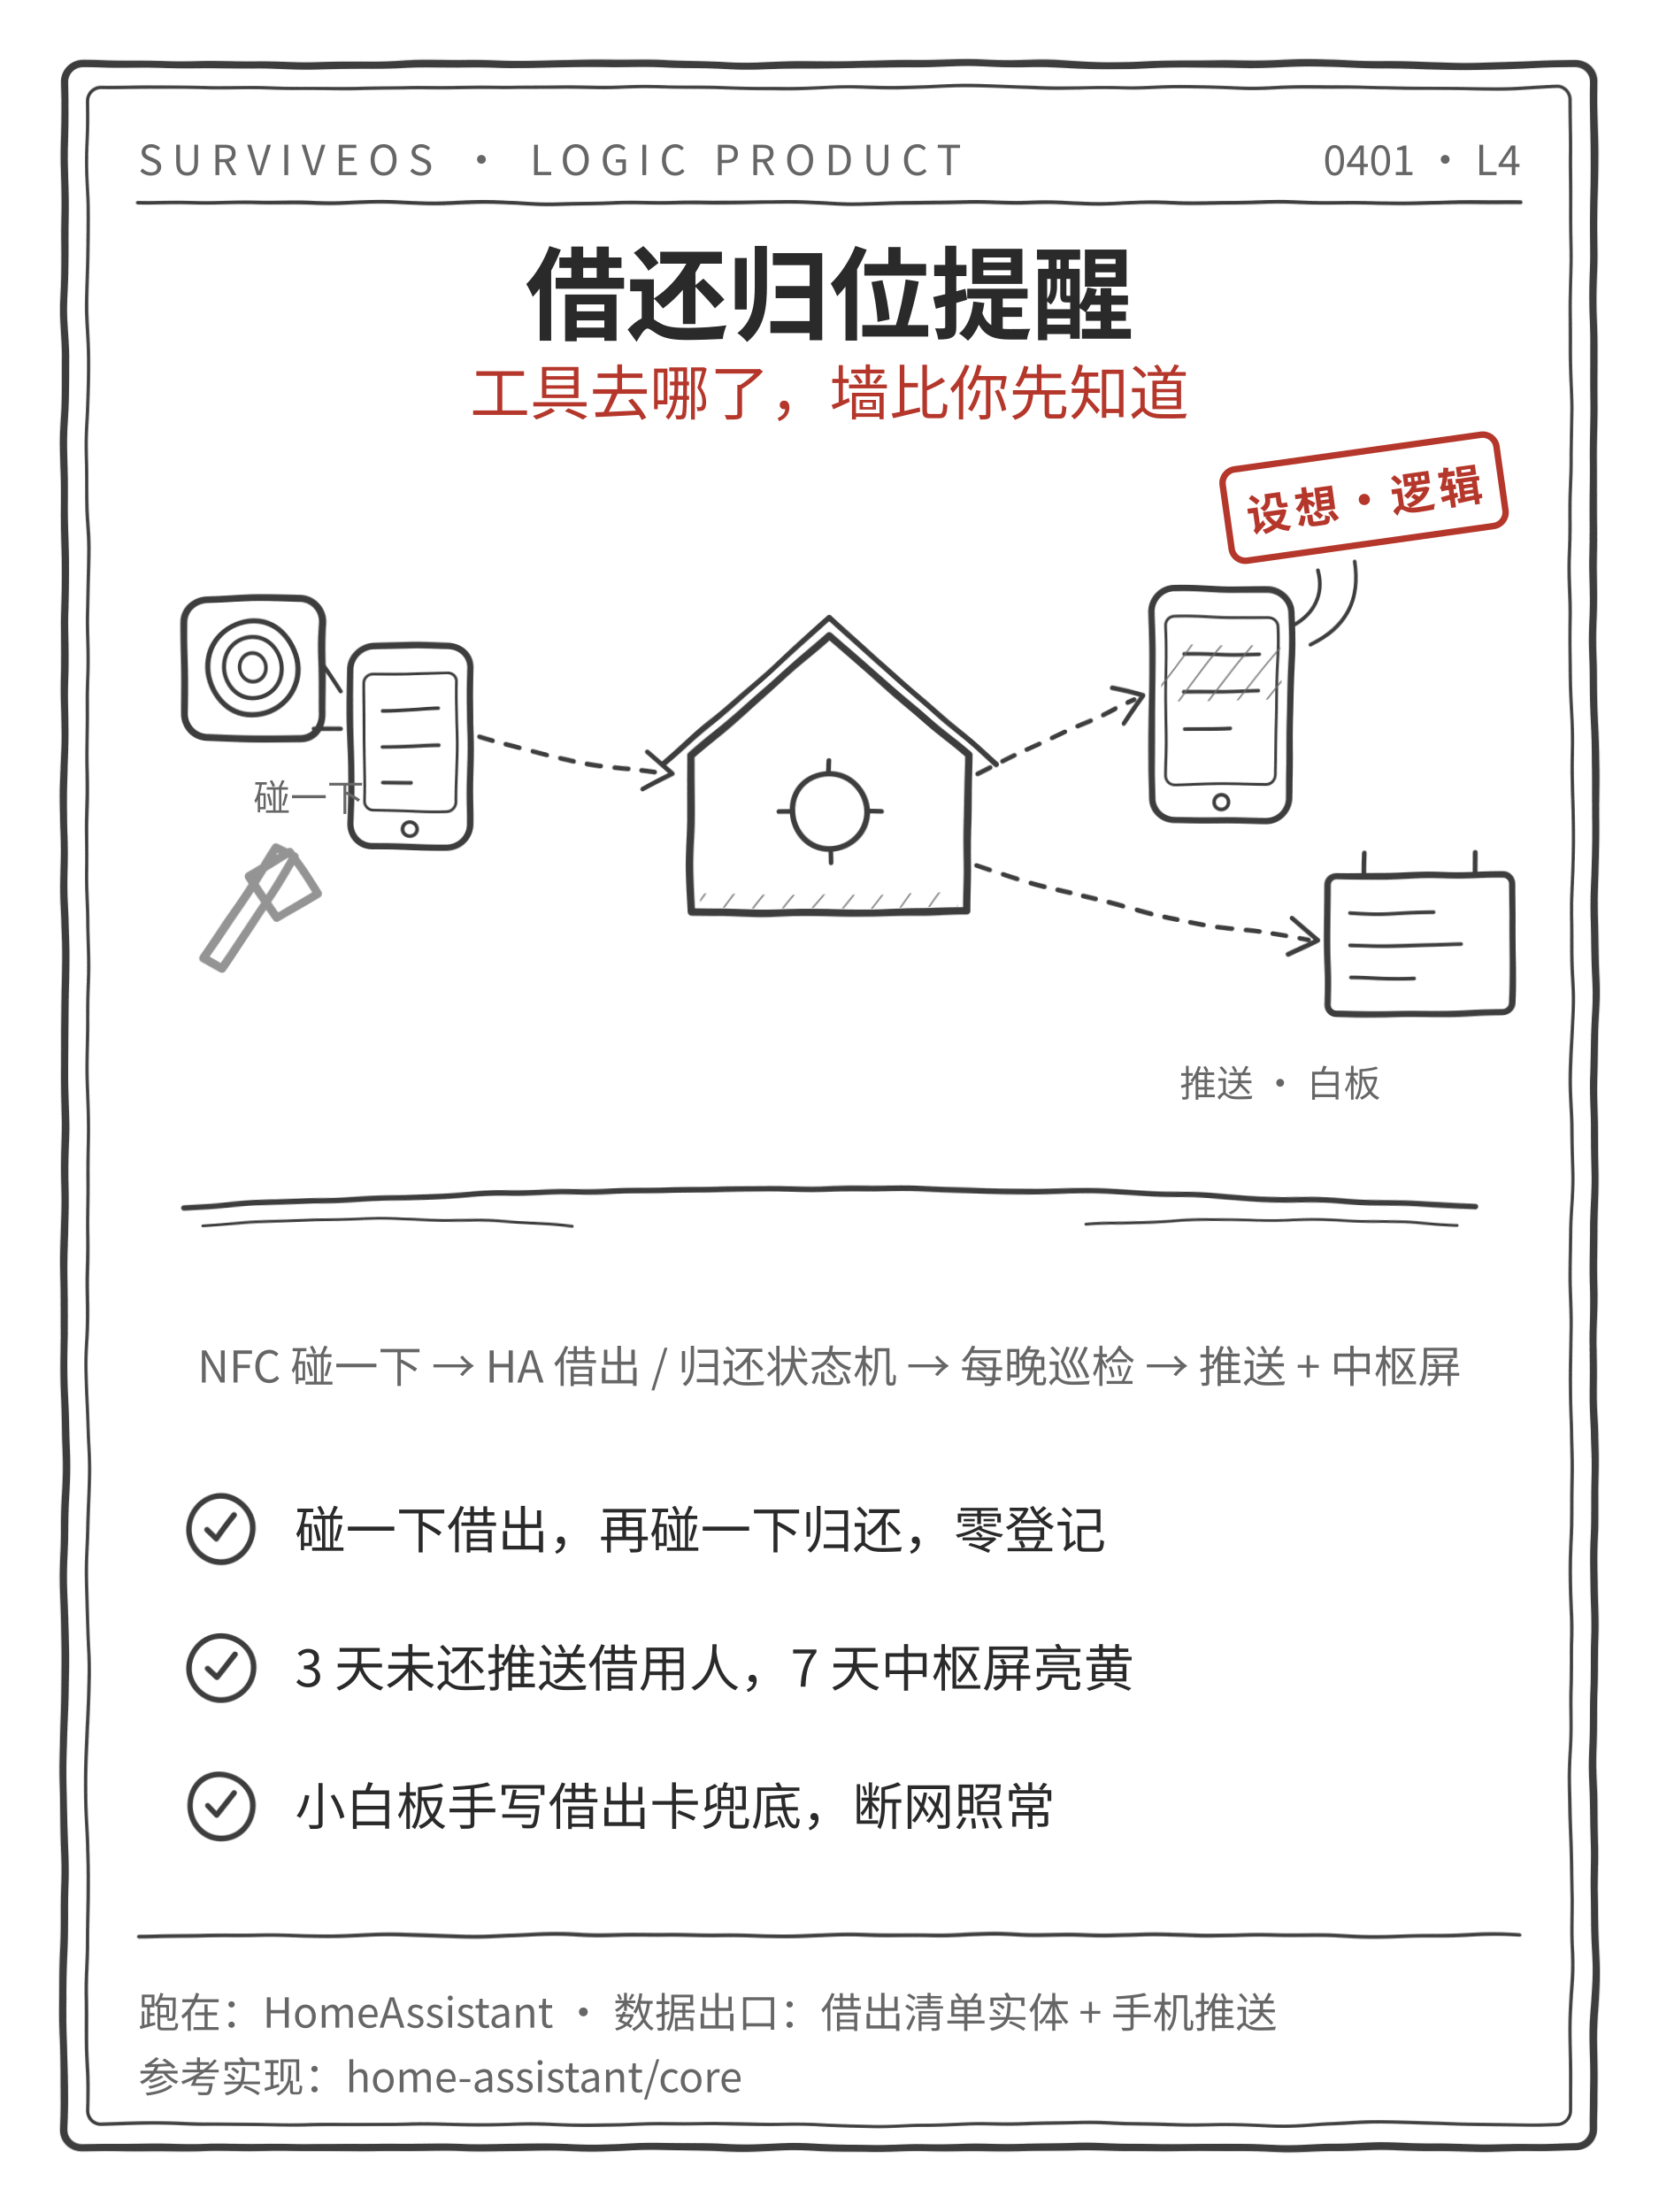
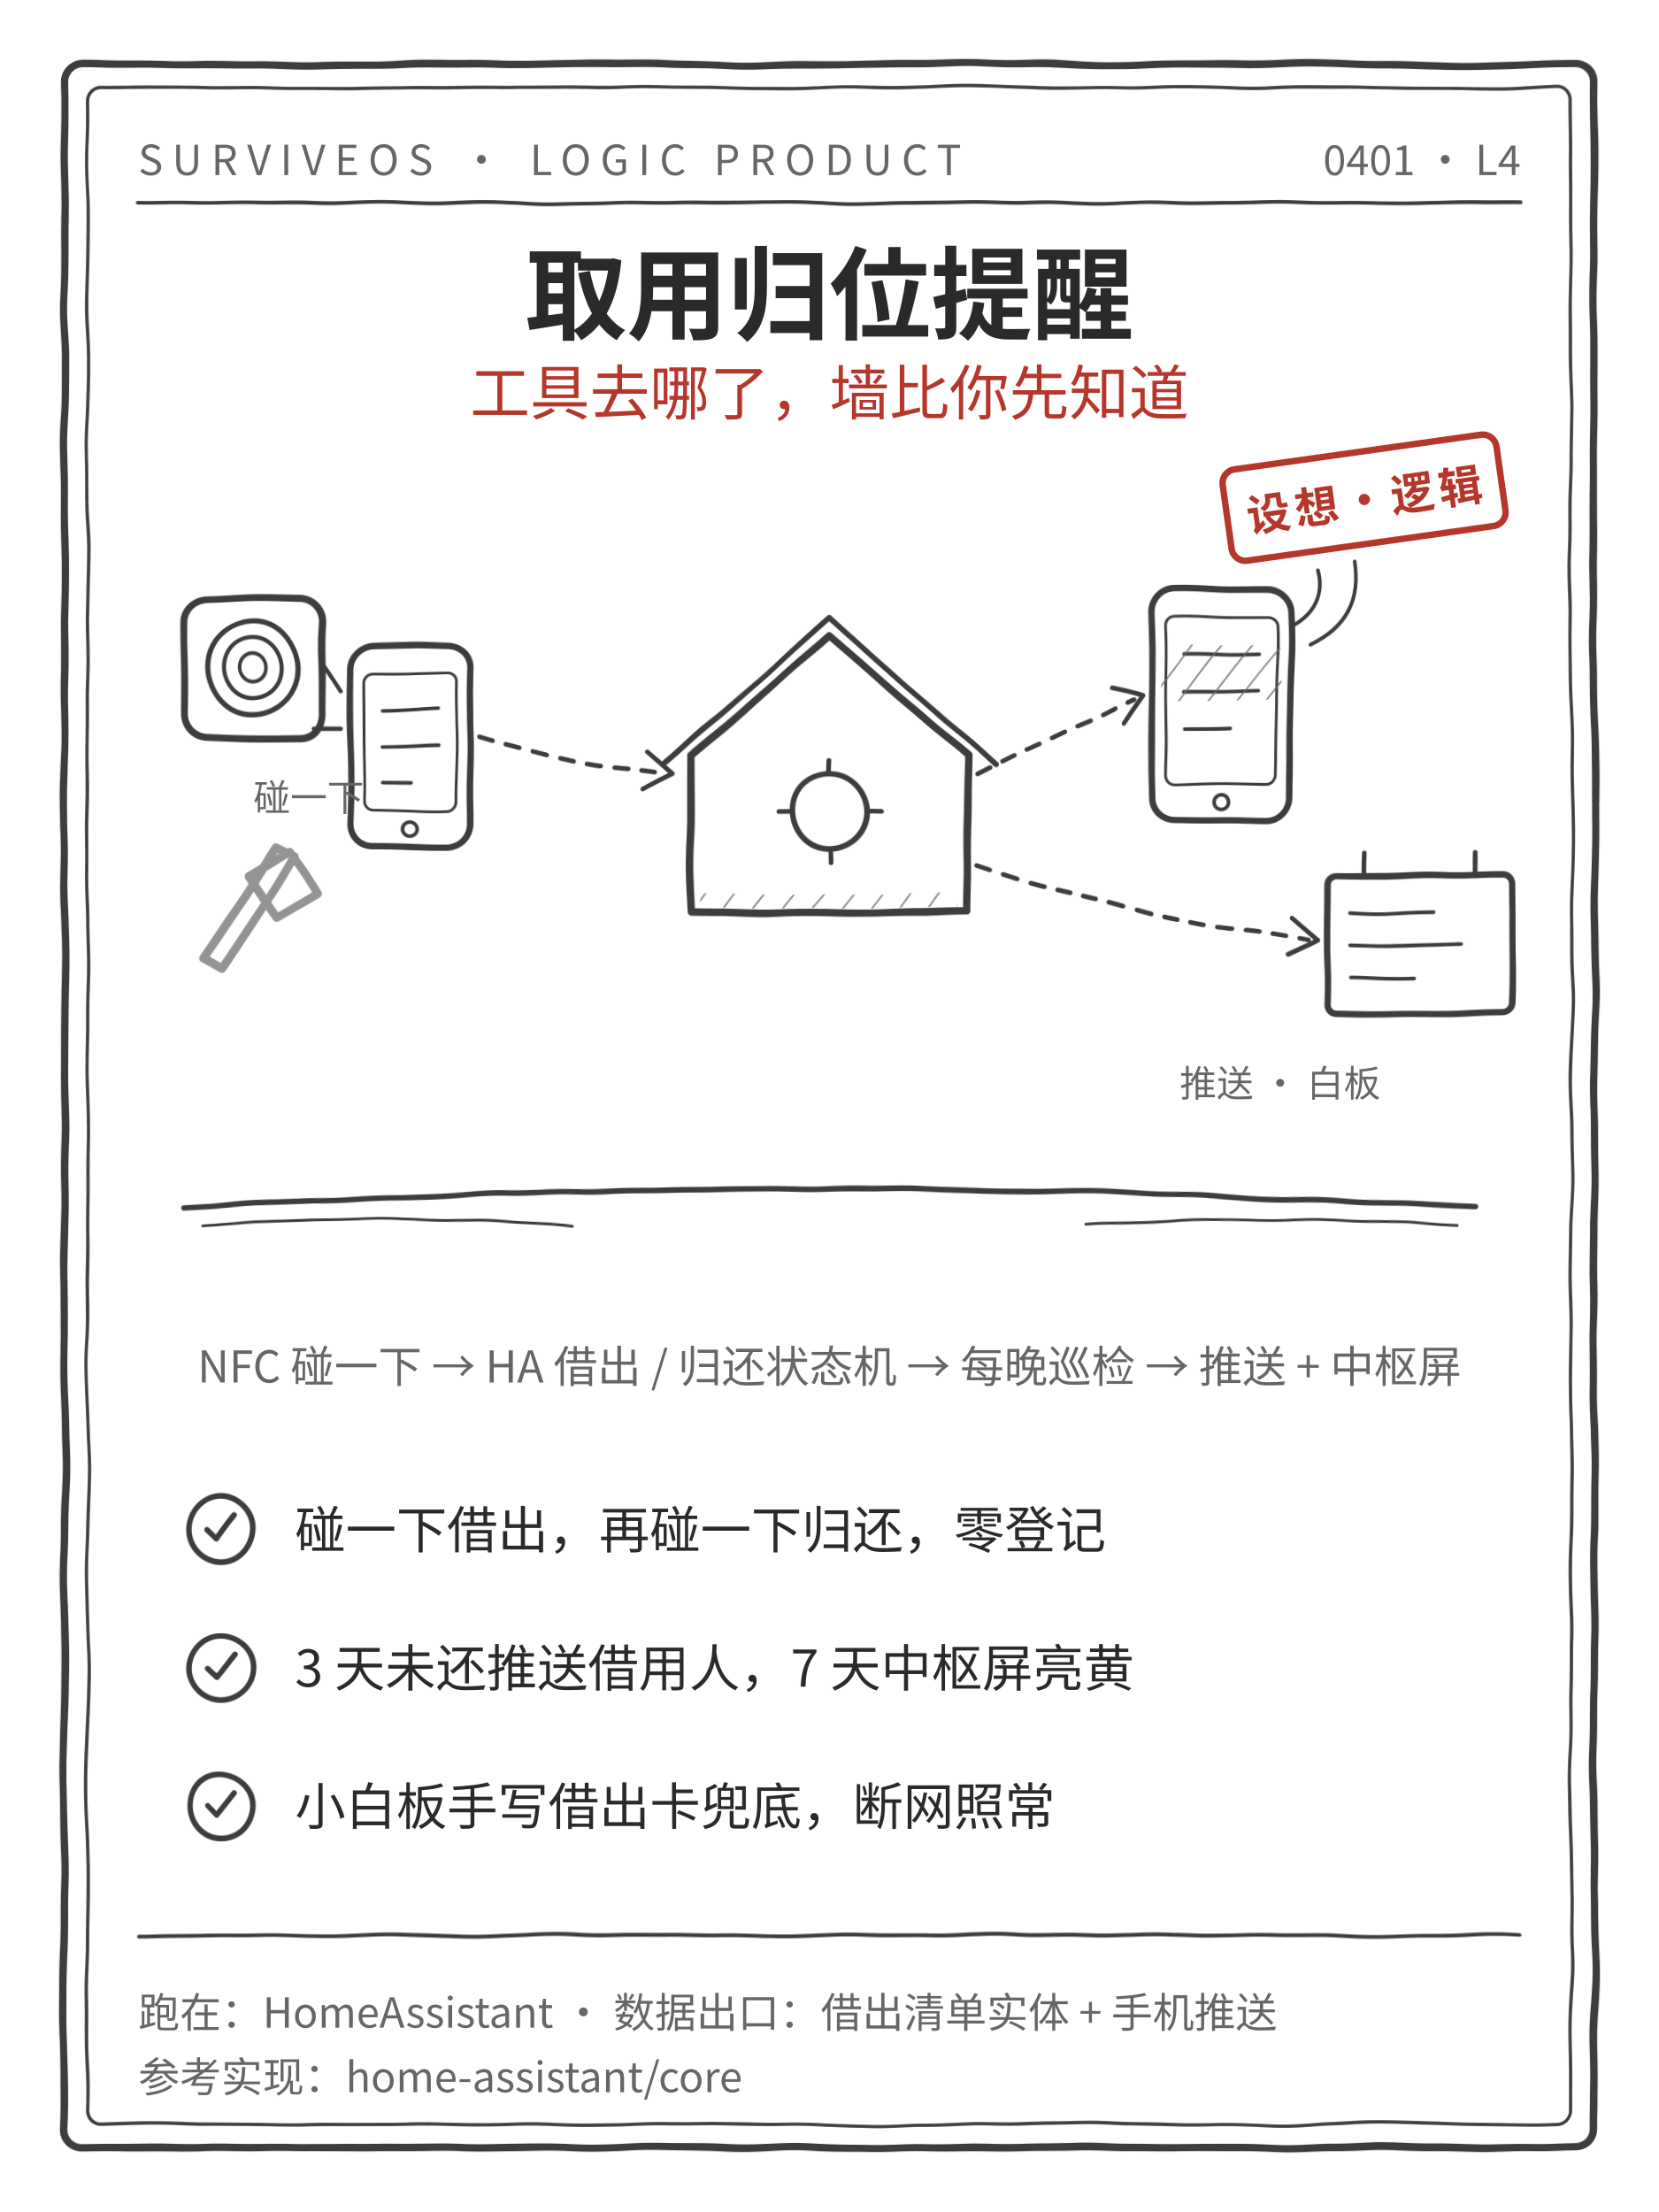
<svg xmlns="http://www.w3.org/2000/svg" viewBox="0 0 360 480" width="360" height="480" font-family="'Noto Sans SC','PingFang SC','Noto Sans CJK SC',sans-serif">
  <defs>
    <filter id="p0401-4p-pencil" x="-5%" y="-5%" width="110%" height="110%">
      <feTurbulence type="fractalNoise" baseFrequency="0.045" numOctaves="2" seed="10" result="n" />
      <feDisplacementMap in="SourceGraphic" in2="n" scale="1.4" xChannelSelector="R" yChannelSelector="G" />
    </filter>
    <pattern id="p0401-4p-shade" width="5" height="5" patternUnits="userSpaceOnUse" patternTransform="rotate(38)">
      <line x1="0" y1="0" x2="0" y2="5" stroke="#6b6b6b" stroke-width="0.7" stroke-opacity="0.8" />
    </pattern>
    <pattern id="p0401-4p-shade2" width="4" height="4" patternUnits="userSpaceOnUse" patternTransform="rotate(38)">
      <line x1="0" y1="0" x2="0" y2="4" stroke="#4a4a4a" stroke-width="0.8" />
      <line x1="0" y1="2" x2="4" y2="2" stroke="#4a4a4a" stroke-width="0.5" stroke-opacity="0.6" />
    </pattern>
    <pattern id="p0401-4p-dots" width="6" height="6" patternUnits="userSpaceOnUse">
      <circle cx="3" cy="3" r="0.7" fill="#7a7a7a" />
    </pattern>
  </defs>
  <g filter="url(#p0401-4p-pencil)" stroke="#3d3d3d" fill="none" stroke-linecap="round" stroke-linejoin="round">
    <rect x="14" y="14" width="332" height="452" rx="4" stroke-width="1.6" />
    <rect x="19" y="19" width="322" height="442" rx="3" stroke-width="0.7" />
    <path d="M30 44 H330" stroke-width="0.8" />
    <rect x="40" y="130" width="30" height="30" rx="5" stroke-width="1.5" />
    <circle cx="55" cy="145" r="10" stroke-width="1.1" />
    <circle cx="55" cy="145" r="6.5" stroke-width="0.9" />
    <circle cx="55" cy="145" r="3" stroke-width="0.8" />
    <rect x="76" y="140" width="26" height="44" rx="5" stroke-width="1.4" />
    <rect x="79" y="146" width="20" height="30" rx="2" stroke-width="0.6" />
    <path d="M83 154 h12 M83 162 h12 M83 170 h6" stroke-width="0.8" />
    <circle cx="89.0" cy="180" r="1.6" stroke-width="0.8" />
    <path d="M74 150 l-4 -6 M74 158 l-6 0" stroke-width="0.9" />
    <path d="M44 208 l4 2 l16 -24 l-4 -2 Z M54 190 l9 -5 l6 9 l-9 5 Z" stroke-width="1.8" stroke-opacity="0.55" />
    <path d="M150 164 l30 -26 l30 26 v34 h-60 Z" stroke-width="1.6" />
    <path d="M144 166 l36 -32 l36 32" stroke-width="1.2" />
    <circle cx="180" cy="176" r="8" stroke-width="1.2" />
    <path d="M180 168 v-3 M180 184 v3 M172 176 h-3 M188 176 h3" stroke-width="1" />
    <path d="M152 194 h56 v3 h-56 Z" fill="url(#p0401-4p-shade)" stroke="none" />
    <rect x="250" y="128" width="30" height="50" rx="5" stroke-width="1.4" />
    <rect x="253" y="134" width="24" height="36" rx="2" stroke-width="0.6" />
    <path d="M257 142 h16 M257 150 h16 M257 158 h10" stroke-width="0.8" />
    <circle cx="265.0" cy="174" r="1.6" stroke-width="0.8" />
    <path d="M280 136 q8 -4 6 -12 M284 140 q12 -6 10 -18" stroke-width="0.8" />
    <rect x="252" y="140" width="26" height="12" rx="2" fill="url(#p0401-4p-shade)" stroke="none" />
    <rect x="288" y="190" width="40" height="30" rx="2" stroke-width="1.4" />
    <path d="M293 198 h18 M293 205 h24 M293 212 h14" stroke-width="0.8" />
    <path d="M296 190 v-5 M320 190 v-5" stroke-width="1" />
    <path d="M104 160 Q126 166 144 168" stroke-width="1" stroke-dasharray="3 3" />
    <path d="M139.6 171.4 L146 168 L140.4 163.4" stroke-width="1" />
    <path d="M212 168 Q232 158 246 152" stroke-width="1" stroke-dasharray="3 3" />
    <path d="M243.9 156.9 L248 151 L240.9 149.5" stroke-width="1" />
    <path d="M212 188 Q250 200 284 204" stroke-width="1" stroke-dasharray="3 3" />
    <path d="M279.6 207.4 L286 204 L280.4 199.4" stroke-width="1" />
    <path d="M40 262 Q180 254 320 262" stroke-width="1.2" />
    <path d="M44 266 q40 -3 80 0 M236 266 q40 -3 80 0" stroke-width="0.6" />
    <circle cx="48" cy="332" r="7" stroke-width="1.2" />
    <path d="M45 332 l2 2 l4 -5" stroke-width="1.2" />
    <circle cx="48" cy="362" r="7" stroke-width="1.2" />
    <path d="M45 362 l2 2 l4 -5" stroke-width="1.2" />
    <circle cx="48" cy="392" r="7" stroke-width="1.2" />
    <path d="M45 392 l2 2 l4 -5" stroke-width="1.2" />
    <path d="M30 420 H330" stroke-width="0.8" />
  </g>
  <text x="55" y="176" font-size="8" fill="#666">碰一下</text>
  <text x="256" y="238" font-size="8" fill="#666">推送 · 白板</text>
  <text x="30" y="38" font-size="9" fill="#666" letter-spacing="2">SURVIVEOS · LOGIC PRODUCT</text>
  <text x="330" y="38" font-size="9" fill="#666" text-anchor="end">0401 · L4</text>
-   <text x="180" y="72" text-anchor="middle" font-family="'Noto Serif SC','Songti SC',serif" font-weight="900" font-size="22" fill="#2a2a2a">借还归位提醒</text>
+   <text x="180" y="72" text-anchor="middle" font-family="'Noto Serif SC','Songti SC',serif" font-weight="900" font-size="22" fill="#2a2a2a">取用归位提醒</text>
  <text x="180" y="90" text-anchor="middle" font-family="'Long Cang','Kaiti SC',cursive" font-size="13" fill="#b5372b">工具去哪了，墙比你先知道</text>
  <text x="180" y="300" text-anchor="middle" font-size="9.5" fill="#666">NFC 碰一下 → HA 借出 / 归还状态机 → 每晚巡检 → 推送 + 中枢屏</text>
  <g font-size="11" fill="#2a2a2a">
    <text x="64" y="336">碰一下借出，再碰一下归还，零登记</text>
    <text x="64" y="366">3 天未还推送借用人，7 天中枢屏亮黄</text>
    <text x="64" y="396">小白板手写借出卡兜底，断网照常</text>
  </g>
  <text x="30" y="440" font-size="9" fill="#666">跑在：HomeAssistant · 数据出口：借出清单实体 + 手机推送</text>
  <text x="30" y="454" font-size="9" fill="#666">参考实现：home-assistant/core</text>
  <g transform="rotate(-8 296 108)">
    <rect x="266" y="98" width="60" height="20" rx="3" fill="none" stroke="#b5372b" stroke-width="1.4" />
    <text x="296" y="112" text-anchor="middle" font-size="9.5" fill="#b5372b" font-weight="700" letter-spacing="1">设想·逻辑</text>
  </g>
</svg>
